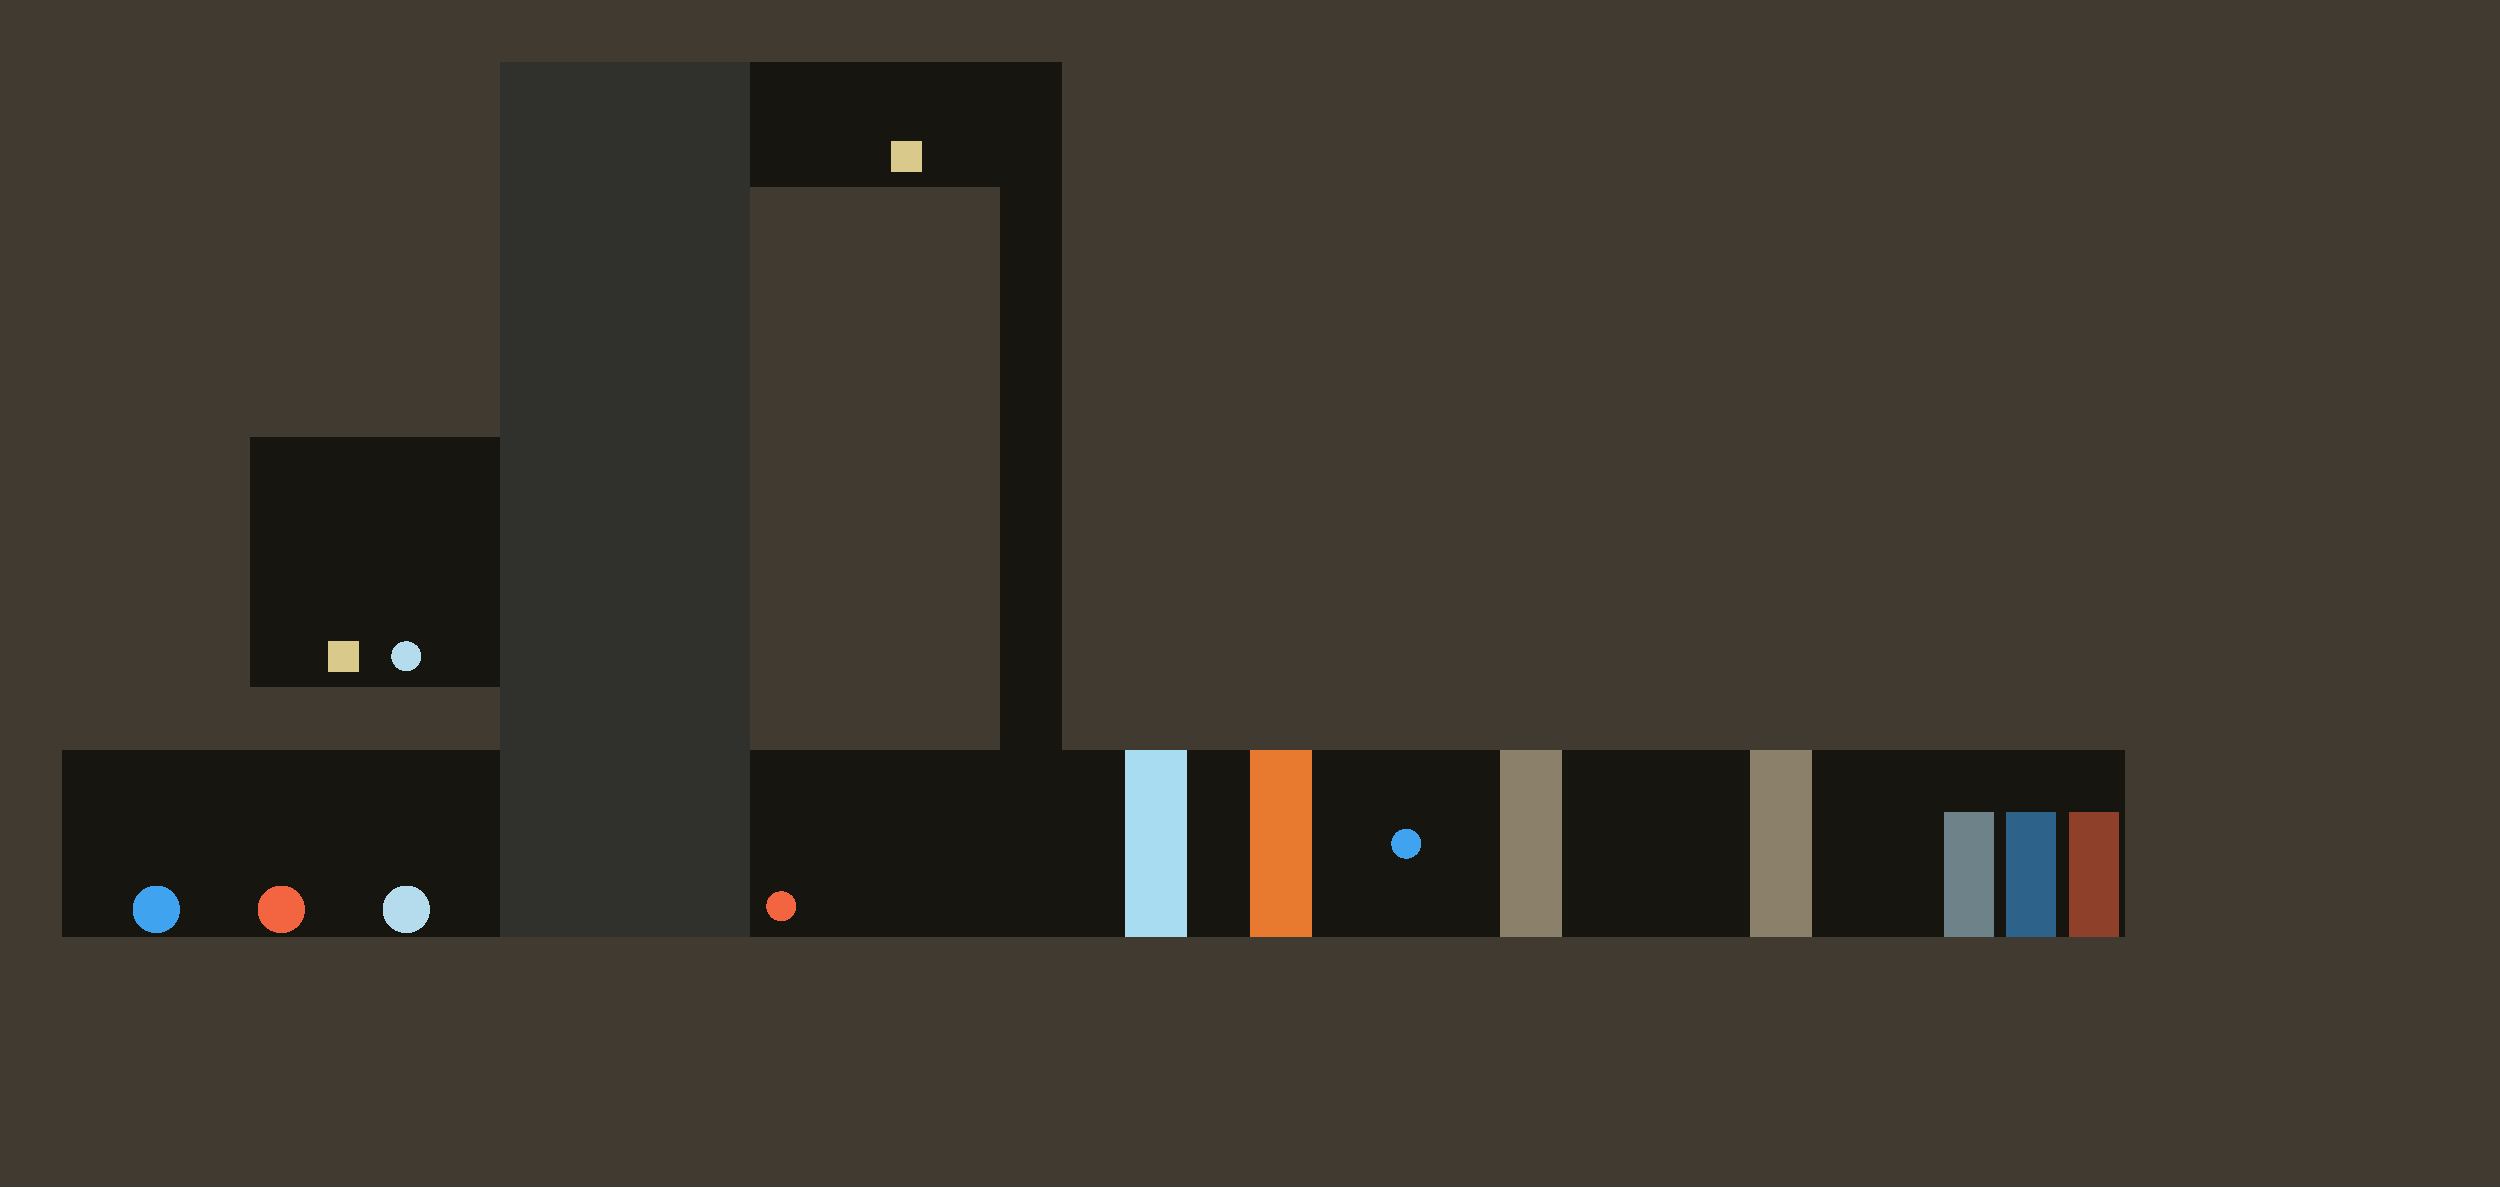
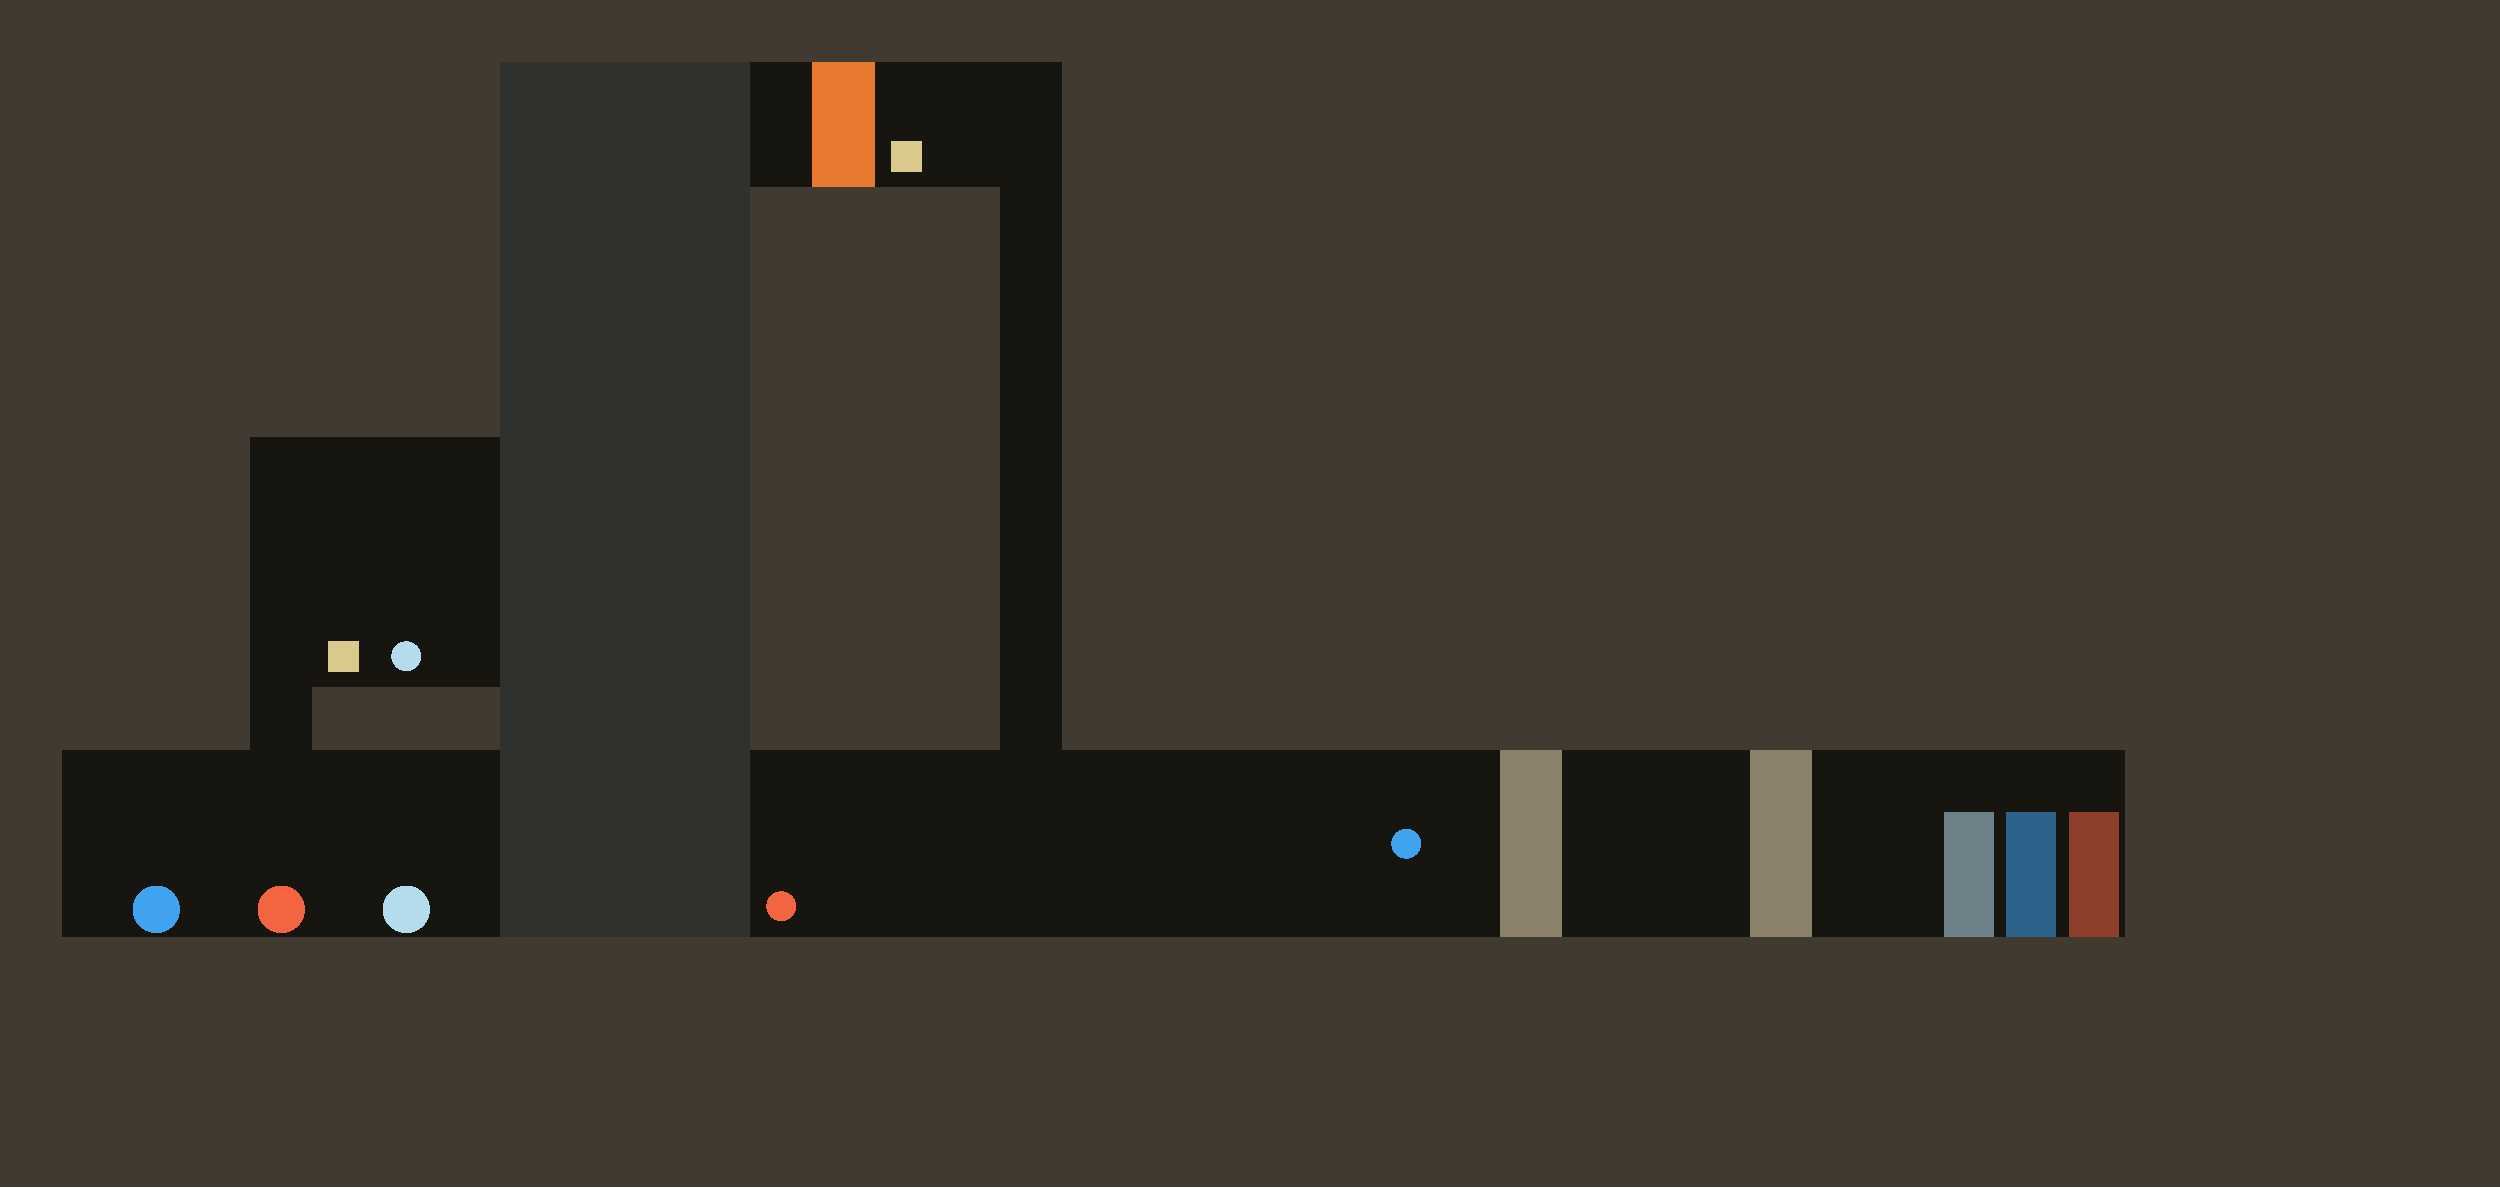
<svg xmlns="http://www.w3.org/2000/svg" viewBox="0 3 40 19" shape-rendering="crispEdges">
  <rect x="0" y="3" width="40" height="19" fill="#17150f" />
  <rect x="0" y="0" width="40" height="1" fill="#403a30" />
  <rect x="0" y="1" width="40" height="1" fill="#403a30" />
  <rect x="0" y="2" width="40" height="1" fill="#403a30" />
  <rect x="0" y="3" width="40" height="1" fill="#403a30" />
  <rect x="0" y="4" width="8" height="1" fill="#403a30" />
  <rect x="17" y="4" width="23" height="1" fill="#403a30" />
  <rect x="0" y="5" width="8" height="1" fill="#403a30" />
  <rect x="17" y="5" width="23" height="1" fill="#403a30" />
  <rect x="0" y="6" width="8" height="1" fill="#403a30" />
  <rect x="12" y="6" width="4" height="1" fill="#403a30" />
  <rect x="17" y="6" width="23" height="1" fill="#403a30" />
  <rect x="0" y="7" width="8" height="1" fill="#403a30" />
  <rect x="12" y="7" width="4" height="1" fill="#403a30" />
  <rect x="17" y="7" width="23" height="1" fill="#403a30" />
  <rect x="0" y="8" width="8" height="1" fill="#403a30" />
  <rect x="12" y="8" width="4" height="1" fill="#403a30" />
  <rect x="17" y="8" width="23" height="1" fill="#403a30" />
  <rect x="0" y="9" width="8" height="1" fill="#403a30" />
  <rect x="12" y="9" width="4" height="1" fill="#403a30" />
  <rect x="17" y="9" width="23" height="1" fill="#403a30" />
  <rect x="0" y="10" width="4" height="1" fill="#403a30" />
  <rect x="12" y="10" width="4" height="1" fill="#403a30" />
  <rect x="17" y="10" width="23" height="1" fill="#403a30" />
  <rect x="0" y="11" width="4" height="1" fill="#403a30" />
  <rect x="12" y="11" width="4" height="1" fill="#403a30" />
  <rect x="17" y="11" width="23" height="1" fill="#403a30" />
  <rect x="0" y="12" width="4" height="1" fill="#403a30" />
  <rect x="12" y="12" width="4" height="1" fill="#403a30" />
  <rect x="17" y="12" width="23" height="1" fill="#403a30" />
  <rect x="0" y="13" width="4" height="1" fill="#403a30" />
  <rect x="12" y="13" width="4" height="1" fill="#403a30" />
  <rect x="17" y="13" width="23" height="1" fill="#403a30" />
-   <rect x="0" y="14" width="8" height="1" fill="#403a30" />
+   <rect x="0" y="14" width="4" height="1" fill="#403a30" />
+   <rect x="5" y="14" width="3" height="1" fill="#403a30" />
  <rect x="12" y="14" width="4" height="1" fill="#403a30" />
  <rect x="17" y="14" width="23" height="1" fill="#403a30" />
  <rect x="0" y="15" width="1" height="1" fill="#403a30" />
  <rect x="34" y="15" width="6" height="1" fill="#403a30" />
  <rect x="0" y="16" width="1" height="1" fill="#403a30" />
  <rect x="34" y="16" width="6" height="1" fill="#403a30" />
  <rect x="0" y="17" width="1" height="1" fill="#403a30" />
  <rect x="34" y="17" width="6" height="1" fill="#403a30" />
  <rect x="0" y="18" width="40" height="1" fill="#403a30" />
  <rect x="0" y="19" width="40" height="1" fill="#403a30" />
  <rect x="0" y="20" width="40" height="1" fill="#403a30" />
  <rect x="0" y="21" width="40" height="1" fill="#403a30" />
  <rect x="8" y="4" width="4" height="14" fill="#c9d8e8" opacity="0.14" />
  <rect x="5.25" y="13.25" width="0.5" height="0.5" fill="#d9c98a" />
  <rect x="14.25" y="5.25" width="0.5" height="0.5" fill="#d9c98a" />
-   <rect x="18" y="15" width="1" height="3" fill="#a8dcf0" />
-   <rect x="20" y="15" width="1" height="3" fill="#e87a30" />
+   <rect x="13" y="4" width="1" height="2" fill="#e87a30" />
  <rect x="24" y="15" width="1" height="3" fill="#8b8069" />
  <rect x="28" y="15" width="1" height="3" fill="#8b8069" />
  <circle cx="6.5" cy="13.5" r="0.24" fill="#b4dced" />
  <circle cx="12.5" cy="17.5" r="0.24" fill="#f26540" />
  <circle cx="22.5" cy="16.5" r="0.24" fill="#3fa3f0" />
  <rect x="33.1" y="16" width="0.8" height="2" fill="#f26540" opacity="0.55" />
  <rect x="32.1" y="16" width="0.8" height="2" fill="#3fa3f0" opacity="0.55" />
  <rect x="31.1" y="16" width="0.8" height="2" fill="#b4dced" opacity="0.55" />
  <circle cx="2.5" cy="17.55" r="0.38" fill="#3fa3f0" />
  <circle cx="4.5" cy="17.55" r="0.38" fill="#f26540" />
  <circle cx="6.5" cy="17.55" r="0.38" fill="#b4dced" />
</svg>
